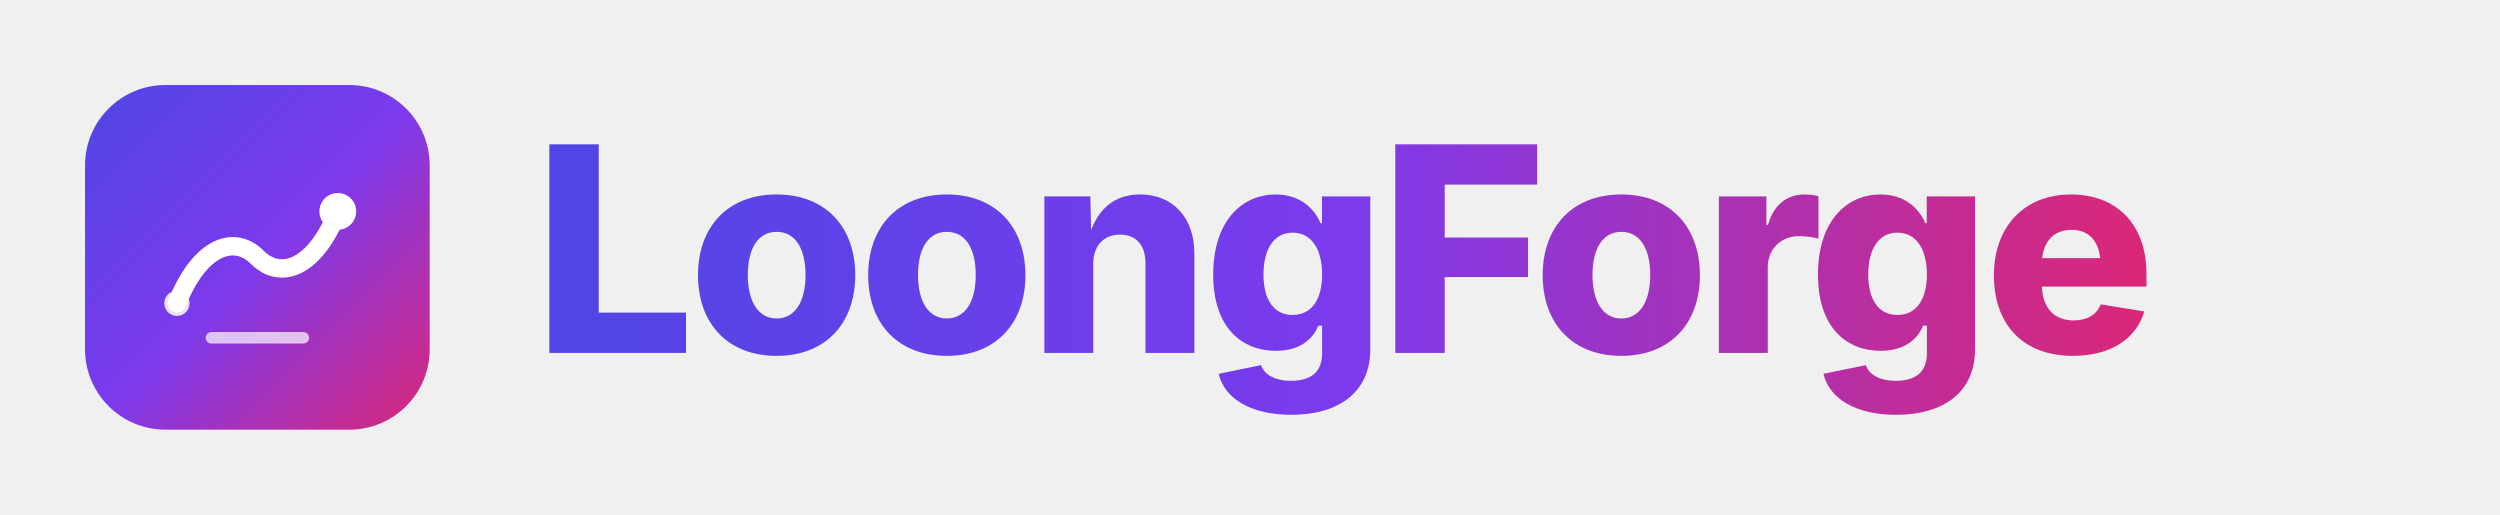
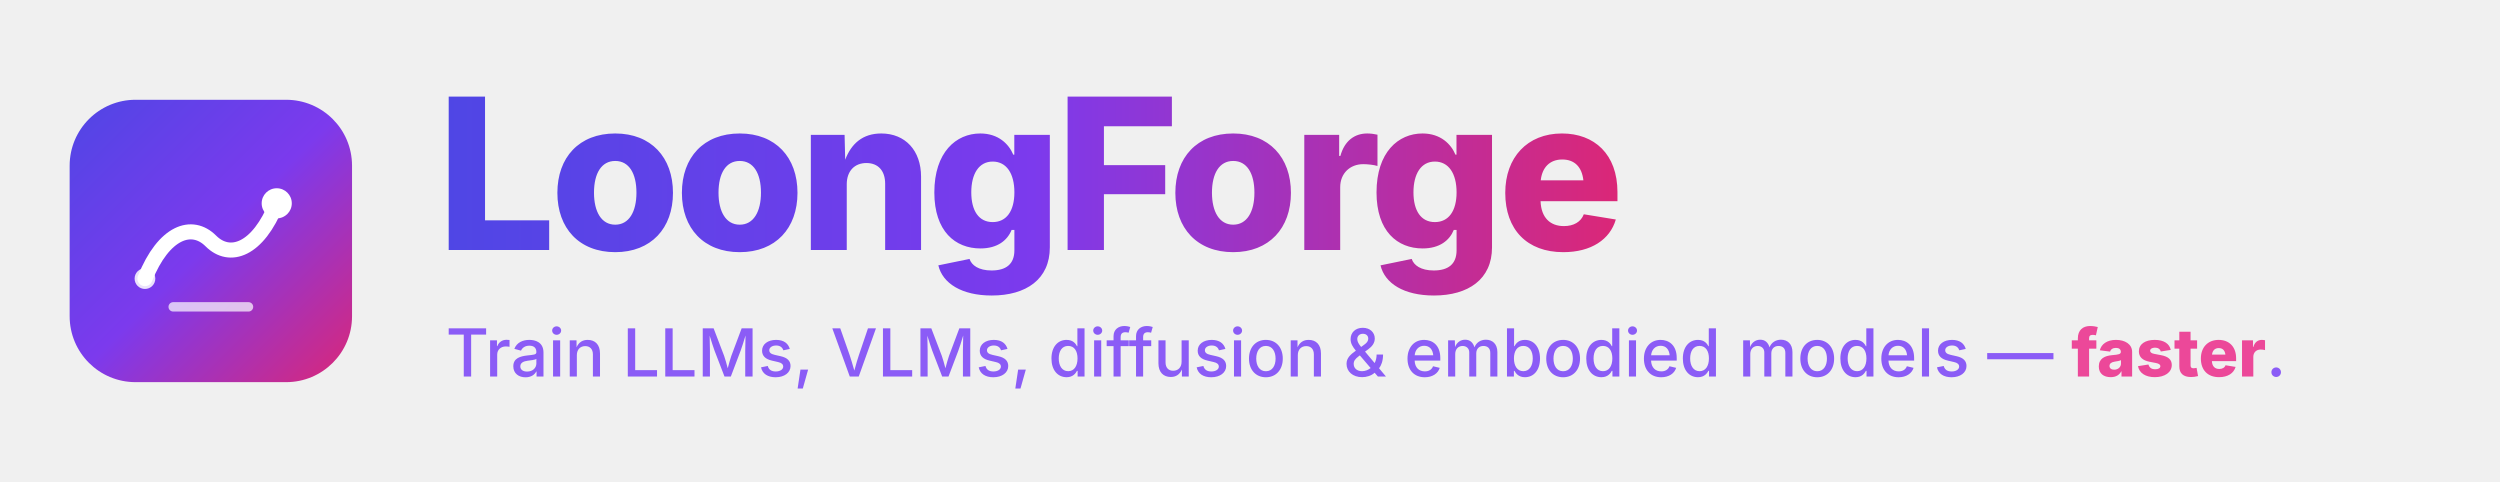
- <svg xmlns="http://www.w3.org/2000/svg" viewBox="0 0 680 140" width="680" height="140" role="img" aria-label="LoongForge">
+ <svg xmlns="http://www.w3.org/2000/svg" viewBox="0 0 830 160" width="830" height="160" role="img" aria-label="LoongForge — Train LLMs, VLMs, diffusion and embodied models, faster.">
  <defs>
    <linearGradient id="lf-icon" x1="0" y1="0" x2="1" y2="1">
      <stop offset="0%" stop-color="#4F46E5" />
      <stop offset="50%" stop-color="#7C3AED" />
      <stop offset="100%" stop-color="#DB2777" />
    </linearGradient>
    <linearGradient id="lf-text" x1="0" y1="0" x2="1" y2="0">
      <stop offset="0%" stop-color="#4F46E5" />
      <stop offset="50%" stop-color="#7C3AED" />
      <stop offset="100%" stop-color="#DB2777" />
    </linearGradient>
  </defs>
-   <g transform="translate(20,20) scale(1.5625)">
+   <g transform="translate(20,30) scale(1.5625)">
    <rect x="2" y="2" width="60" height="60" rx="14" fill="url(#lf-icon)" />
    <path d="M18 40 C 22 30, 28 28, 32 32 C 36 36, 42 34, 46 24" stroke="#fff" stroke-width="3.2" stroke-linecap="round" fill="none" />
    <circle cx="46" cy="24" r="3.2" fill="#fff" />
    <circle cx="18" cy="40" r="2.2" fill="#fff" opacity="0.85" />
    <path d="M24 46 L40 46" stroke="#fff" stroke-width="2" stroke-linecap="round" opacity="0.7" />
  </g>
-   <text x="145" y="96" font-family="'Inter','Helvetica Neue','PingFang SC','Microsoft YaHei',Arial,sans-serif" font-weight="800" font-size="78" letter-spacing="-2" fill="url(#lf-text)">LoongForge</text>
+   <text x="145" y="83" font-family="'Inter','Helvetica Neue','PingFang SC','Microsoft YaHei',Arial,sans-serif" font-weight="800" font-size="70" letter-spacing="-2" fill="url(#lf-text)">LoongForge</text>
+   <text x="148" y="125" font-family="'Inter','Helvetica Neue','PingFang SC','Microsoft YaHei',Arial,sans-serif" font-weight="500" font-size="22" fill="#8B5CF6">Train LLMs, VLMs, diffusion &amp; embodied models — <tspan font-weight="800" fill="#EC4899">faster</tspan>.</text>
</svg>
